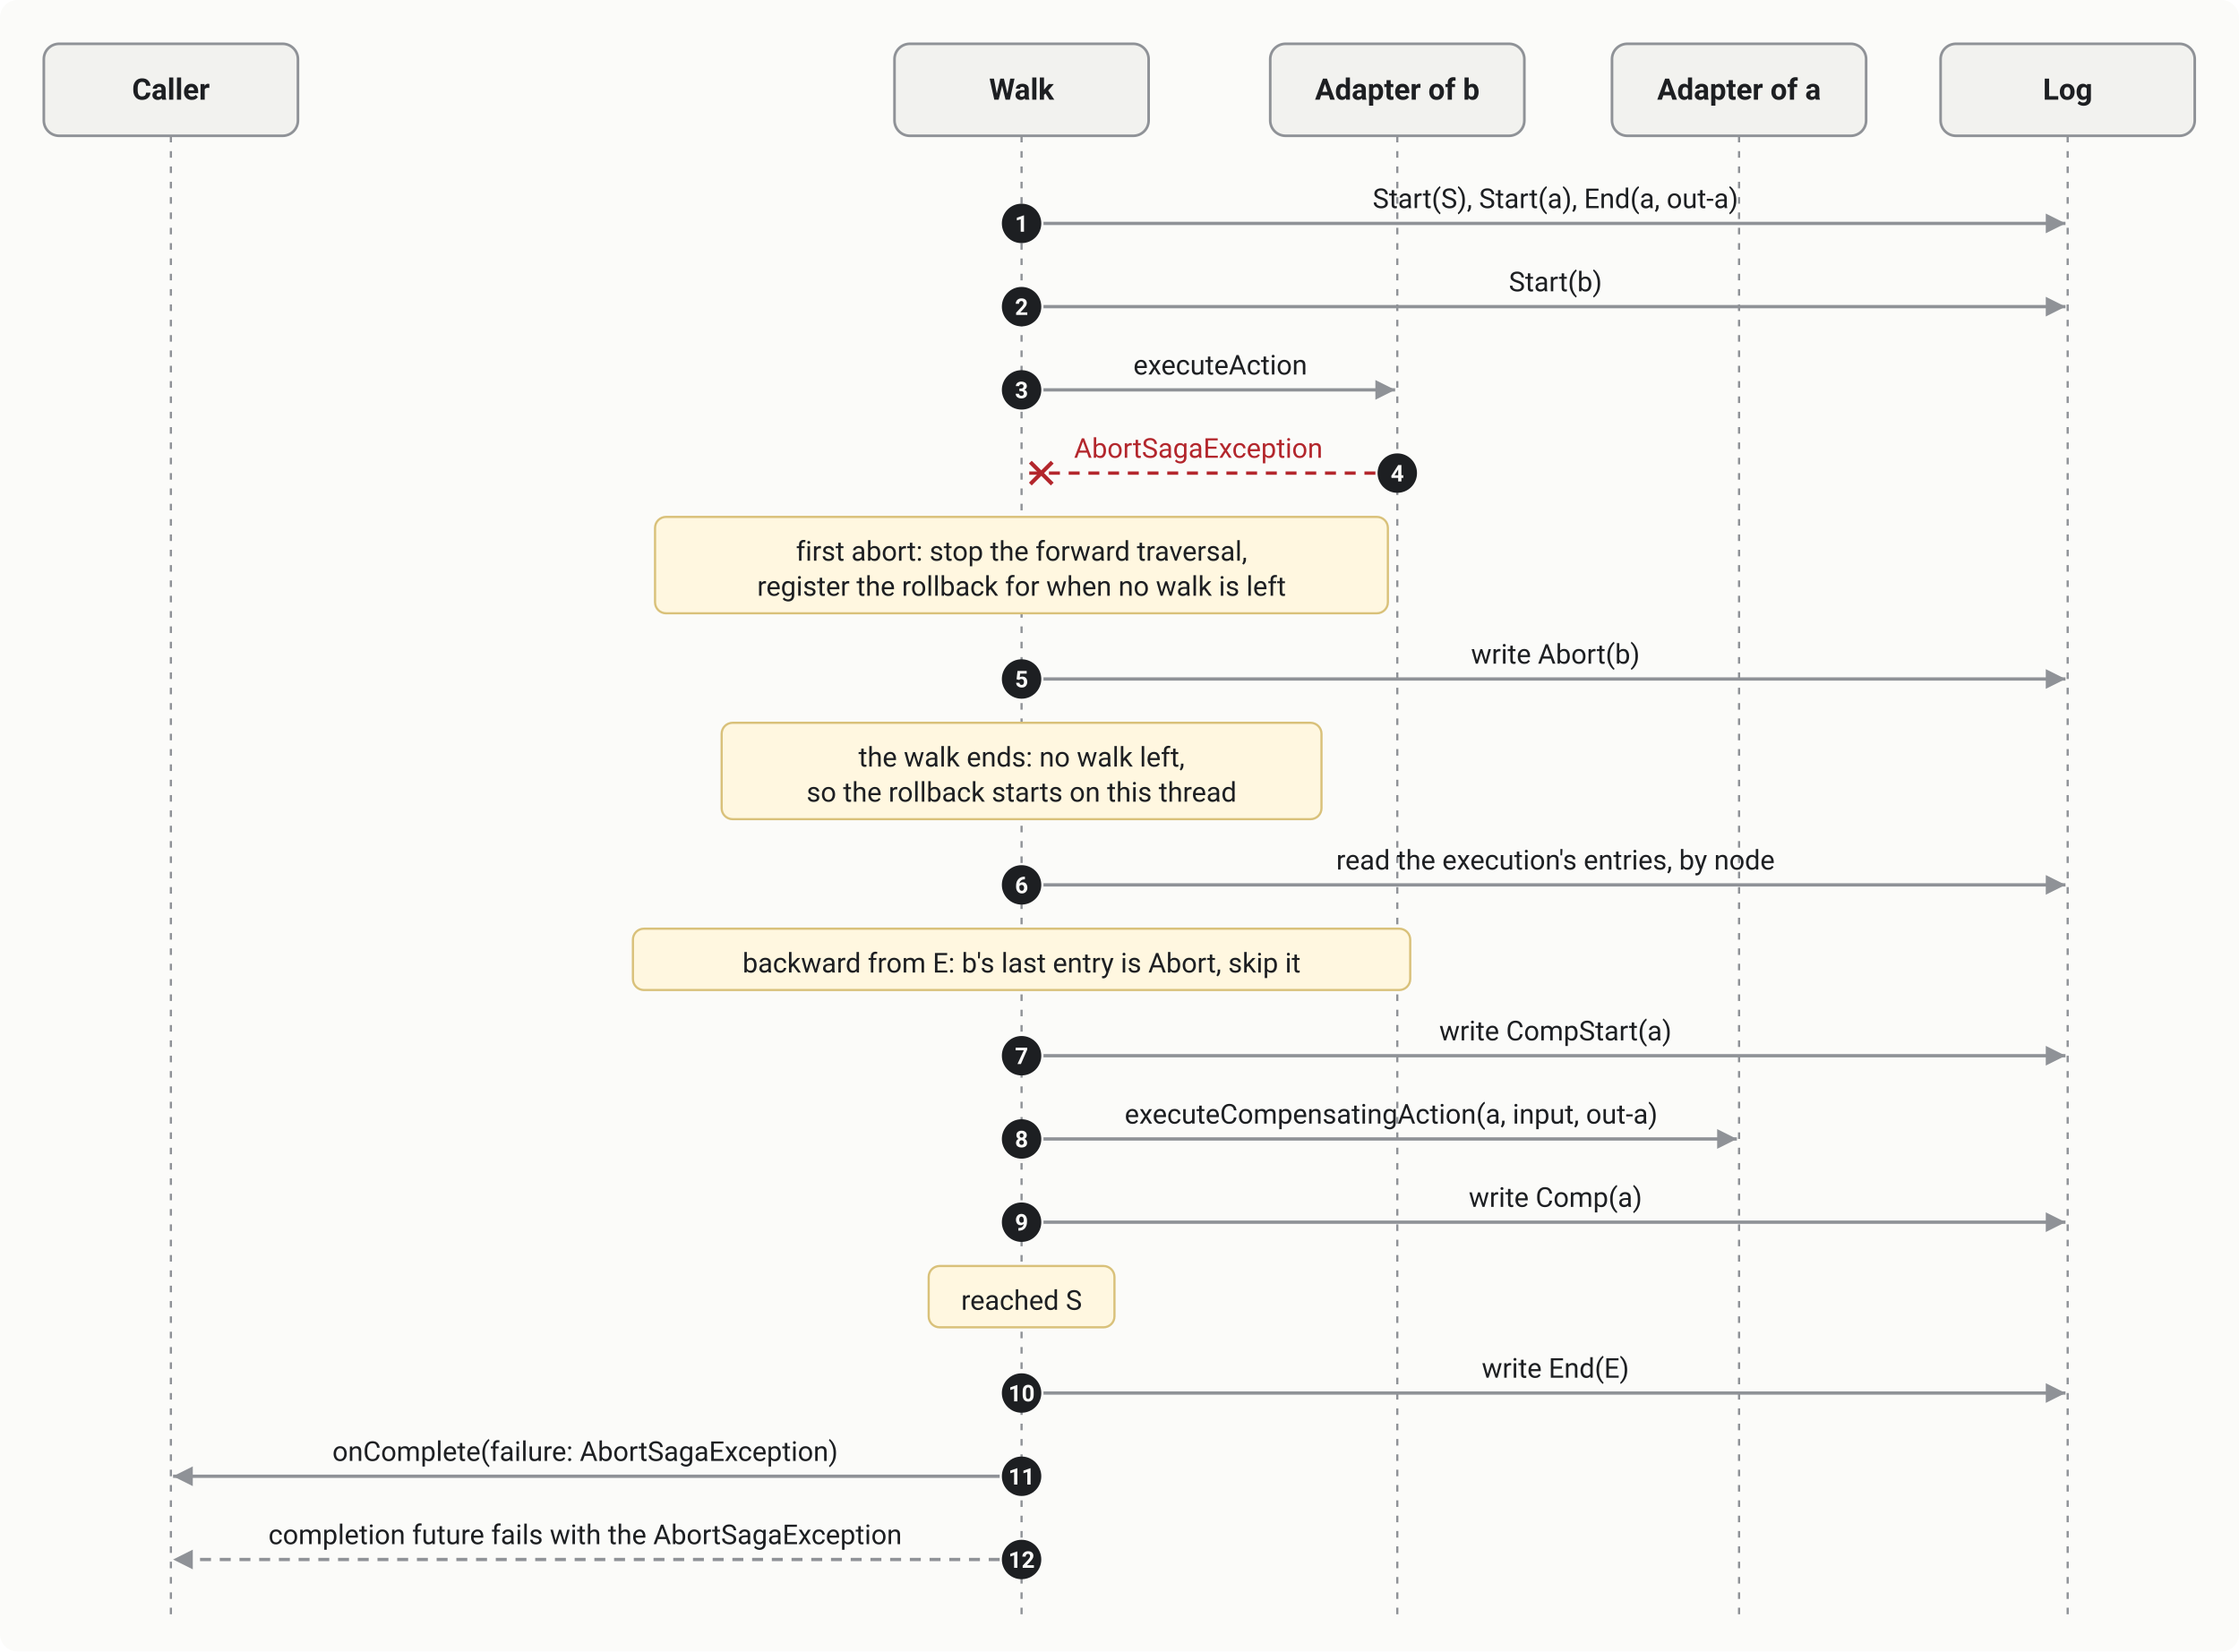
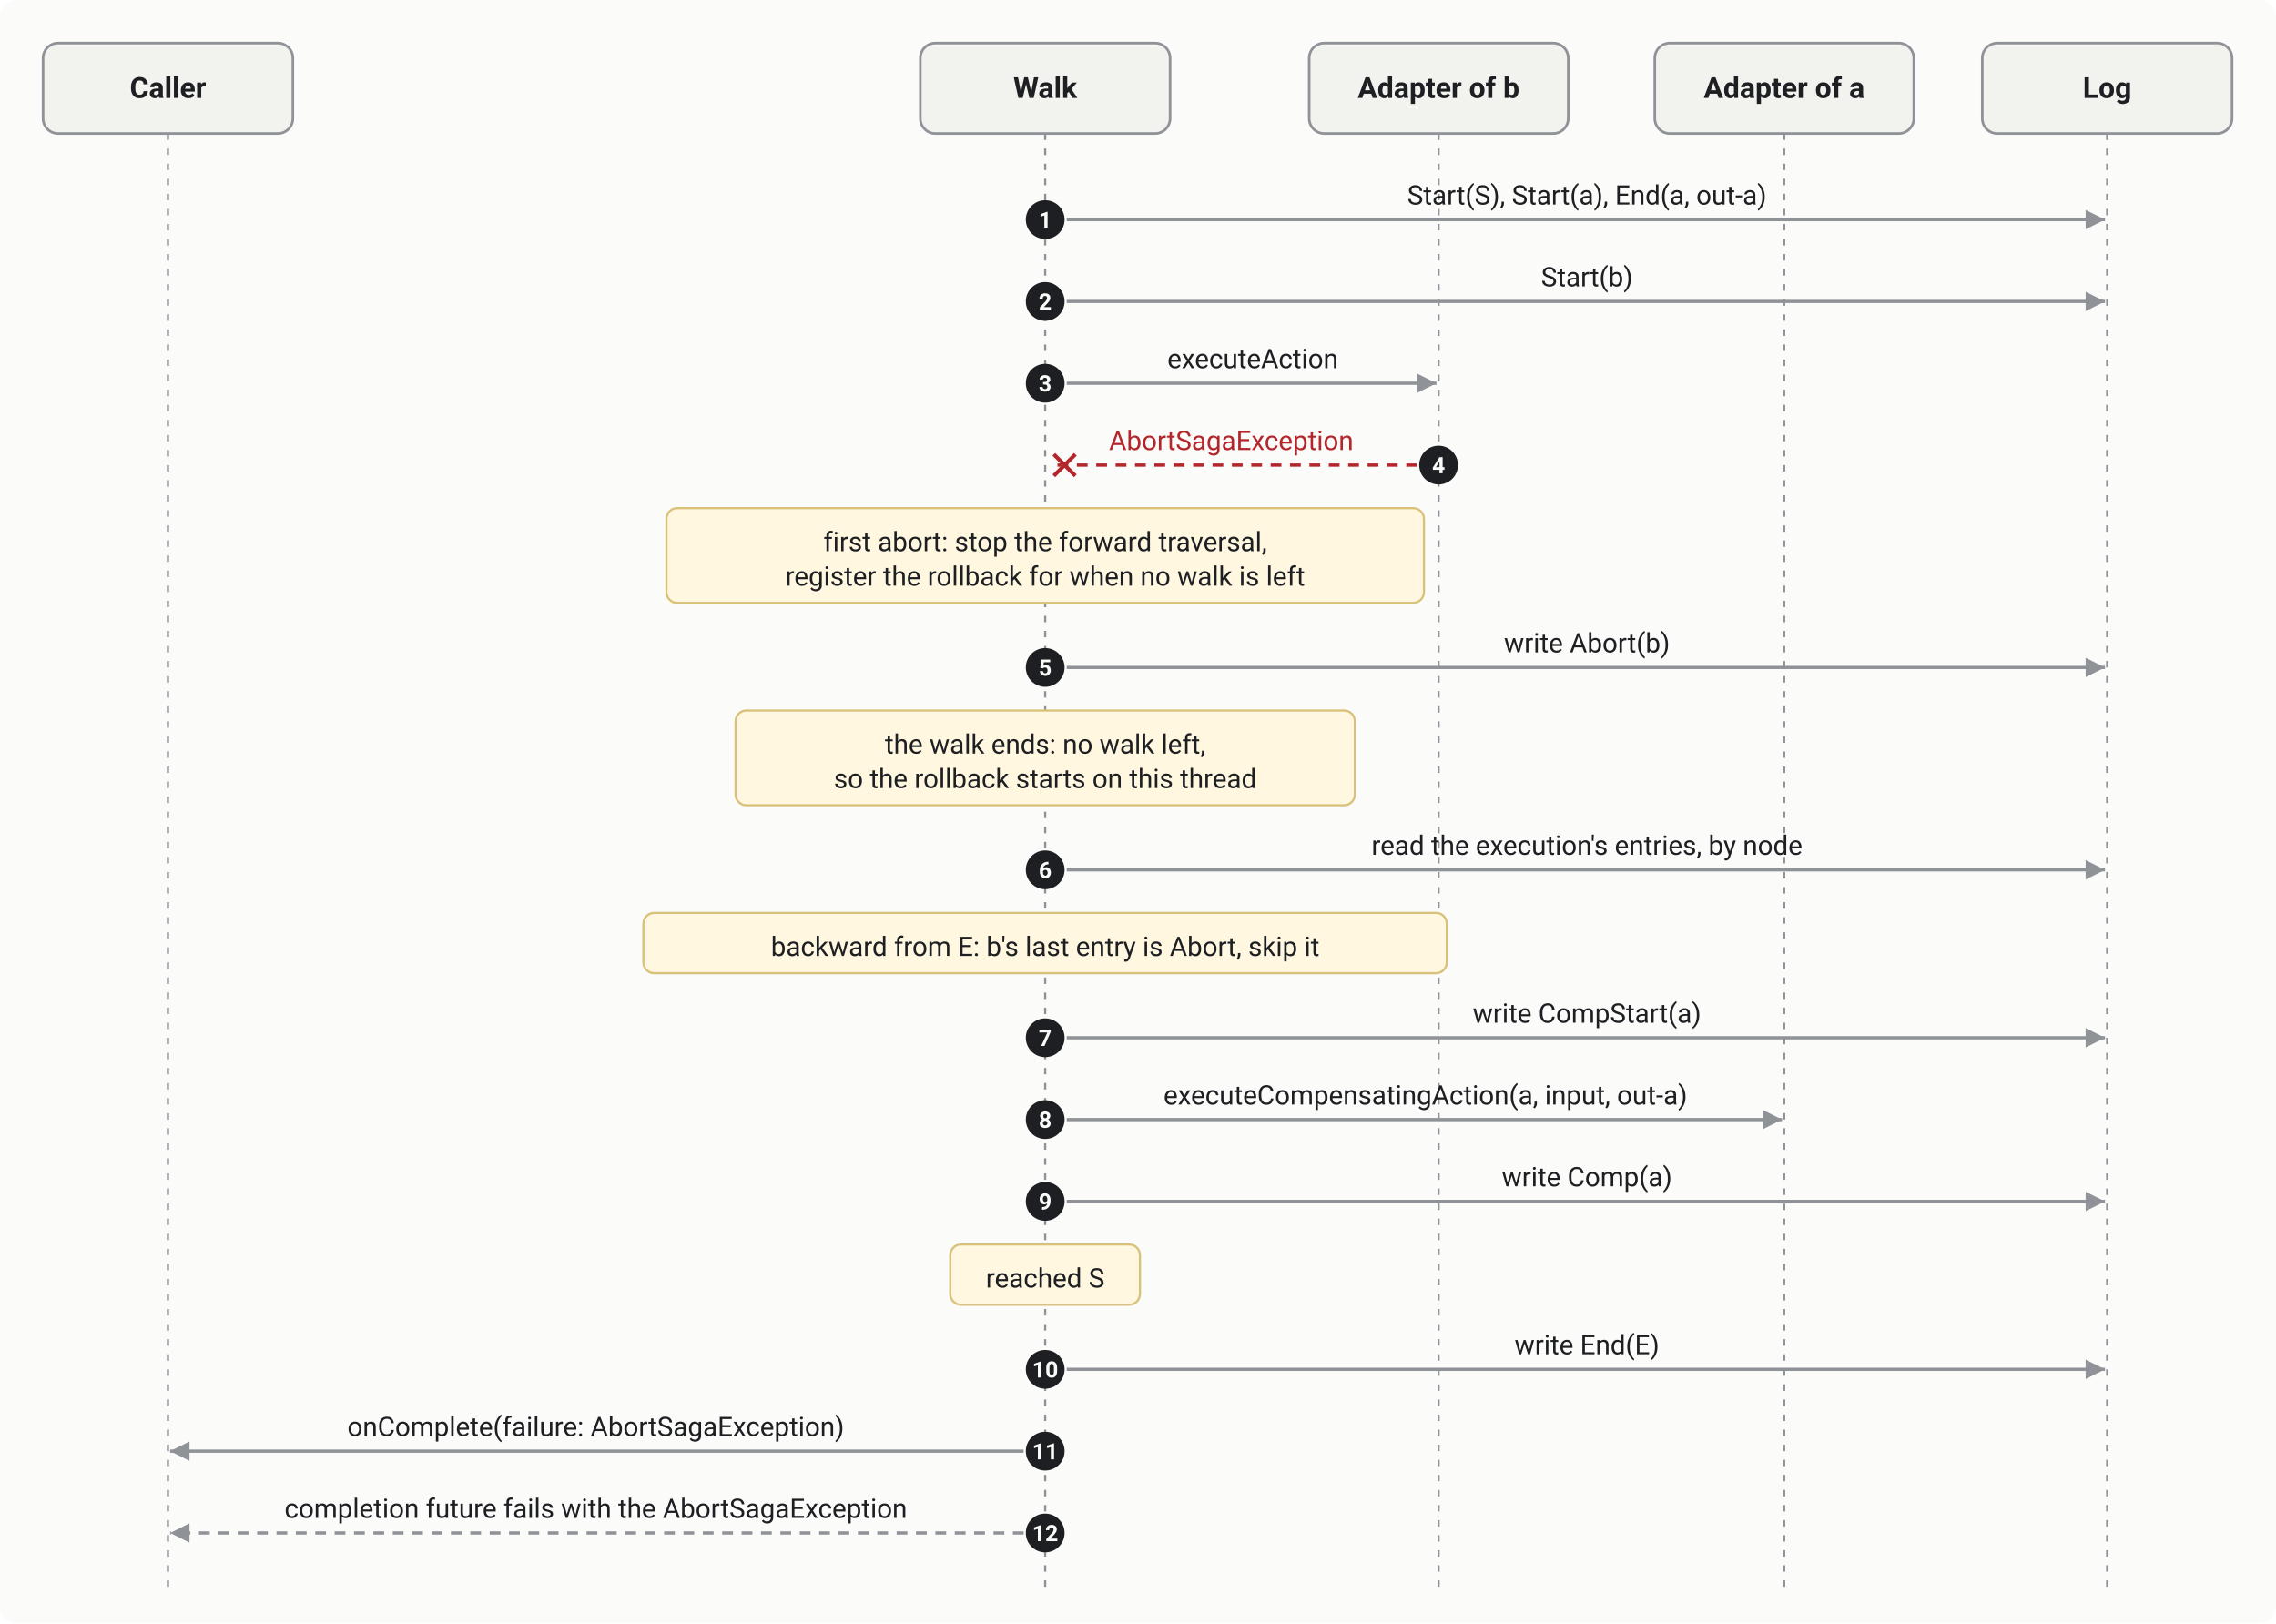
- <svg xmlns="http://www.w3.org/2000/svg" viewBox="0 0 1022 754" width="1022" height="754" role="img" aria-labelledby="abort-title abort-desc">
+ <svg xmlns="http://www.w3.org/2000/svg" viewBox="0 0 1057 754" width="1057" height="754" role="img" aria-labelledby="abort-title abort-desc">
  <style>
.bg{fill:#fbfbf9}
.box{fill:#f2f2ef;stroke:#8f9297;stroke-width:1.2}
.lib{fill:#fbe9ea;stroke:#b3262c;stroke-width:1.5}
.frame{fill:none;stroke:#8f9297;stroke-width:1.2;stroke-dasharray:6 4}
.frame-lib{fill:none;stroke:#b3262c;stroke-width:1.4;stroke-dasharray:6 4}
.group{fill:none;stroke:#8f9297;stroke-width:1.1}
.tab{fill:#f2f2ef;stroke:#8f9297;stroke-width:1.1}
.divider{stroke:#8f9297;stroke-width:1;stroke-dasharray:4 4}
.lifeline{stroke:#8f9297;stroke-width:1;stroke-dasharray:3 4}
.edge{fill:none;stroke:#8f9297;stroke-width:1.5}
.dash{stroke-dasharray:5 4}
.fail{stroke:#b3262c}
.head{fill:#8f9297}
.head-fail{fill:none;stroke:#b3262c;stroke-width:1.8}
.note{fill:#fff7e0;stroke:#d9c17a;stroke-width:1}
.num{fill:#1d1f22}
.num-text{fill:#fbfbf9;font-size:10.5px;font-weight:700}
text{fill:#1d1f22;font-family:ui-sans-serif,system-ui,-apple-system,'Segoe UI',Roboto,sans-serif;font-size:13px}
.title{font-size:13.5px;font-weight:650}
.small{fill:#55595f;font-size:11.5px}
.label{font-size:12.5px}
.mono{font-family:ui-monospace,'SF Mono',Menlo,Consolas,monospace;font-size:12.5px}
.accent{fill:#b3262c}
.ok{fill:#1f7a4d}
@media (prefers-color-scheme: dark){
.bg{fill:#121315}
.box{fill:#202226;stroke:#7b7f86;stroke-width:1.2}
.lib{fill:#3a1c1e;stroke:#f06a70;stroke-width:1.5}
.frame{fill:none;stroke:#7b7f86;stroke-width:1.2;stroke-dasharray:6 4}
.frame-lib{fill:none;stroke:#f06a70;stroke-width:1.4;stroke-dasharray:6 4}
.group{fill:none;stroke:#7b7f86;stroke-width:1.1}
.tab{fill:#202226;stroke:#7b7f86;stroke-width:1.1}
.divider{stroke:#7b7f86;stroke-width:1;stroke-dasharray:4 4}
.lifeline{stroke:#7b7f86;stroke-width:1;stroke-dasharray:3 4}
.edge{fill:none;stroke:#7b7f86;stroke-width:1.5}
.dash{stroke-dasharray:5 4}
.fail{stroke:#ff8a8f}
.head{fill:#7b7f86}
.head-fail{fill:none;stroke:#ff8a8f;stroke-width:1.8}
.note{fill:#2b2617;stroke:#6b5c2c;stroke-width:1}
.num{fill:#e9e9e6}
.num-text{fill:#121315;font-size:10.5px;font-weight:700}
text{fill:#e9e9e6;font-family:ui-sans-serif,system-ui,-apple-system,'Segoe UI',Roboto,sans-serif;font-size:13px}
.title{font-size:13.5px;font-weight:650}
.small{fill:#a8aaad;font-size:11.5px}
.label{font-size:12.5px}
.mono{font-family:ui-monospace,'SF Mono',Menlo,Consolas,monospace;font-size:12.5px}
.accent{fill:#f06a70}
.ok{fill:#5fc995}
}
</style>
  <rect class="bg" width="100%" height="100%" rx="8" />
  <line class="lifeline" x1="78" y1="62" x2="78" y2="738" />
  <rect class="box" x="20" y="20" width="116" height="42" rx="7" />
  <text x="78" y="45.5" class="title" text-anchor="middle">Caller</text>
-   <line class="lifeline" x1="466.3" y1="62" x2="466.3" y2="738" />
-   <rect class="box" x="408.3" y="20" width="116" height="42" rx="7" />
-   <text x="466.3" y="45.5" class="title" text-anchor="middle">Walk</text>
-   <line class="lifeline" x1="637.8" y1="62" x2="637.8" y2="738" />
-   <rect class="box" x="579.8" y="20" width="116" height="42" rx="7" />
-   <text x="637.8" y="45.5" class="title" text-anchor="middle">Adapter of b</text>
-   <line class="lifeline" x1="793.8" y1="62" x2="793.8" y2="738" />
-   <rect class="box" x="735.8" y="20" width="116" height="42" rx="7" />
-   <text x="793.8" y="45.5" class="title" text-anchor="middle">Adapter of a</text>
-   <line class="lifeline" x1="943.8" y1="62" x2="943.8" y2="738" />
-   <rect class="box" x="885.8" y="20" width="116" height="42" rx="7" />
-   <text x="943.8" y="45.5" class="title" text-anchor="middle">Log</text>
-   <line class="edge" x1="476.3" y1="102" x2="942.8" y2="102" />
-   <path class="head" d="M942.8,102 L933.8,106.5 L933.8,97.5 Z" />
-   <text x="710" y="95" class="label" text-anchor="middle">Start(S), Start(a), End(a, out-a)</text>
-   <circle class="num" cx="466.3" cy="102" r="9" />
-   <text x="466.3" y="105.8" class="num-text" text-anchor="middle">1</text>
-   <line class="edge" x1="476.3" y1="140" x2="942.8" y2="140" />
-   <path class="head" d="M942.8,140 L933.8,144.5 L933.8,135.5 Z" />
-   <text x="710" y="133" class="label" text-anchor="middle">Start(b)</text>
-   <circle class="num" cx="466.3" cy="140" r="9" />
-   <text x="466.3" y="143.8" class="num-text" text-anchor="middle">2</text>
-   <line class="edge" x1="476.3" y1="178" x2="636.8" y2="178" />
-   <path class="head" d="M636.8,178 L627.8,182.5 L627.8,173.5 Z" />
-   <text x="557" y="171" class="label" text-anchor="middle">executeAction</text>
-   <circle class="num" cx="466.3" cy="178" r="9" />
-   <text x="466.3" y="181.8" class="num-text" text-anchor="middle">3</text>
-   <line class="edge dash fail" x1="627.8" y1="216" x2="468.3" y2="216" />
-   <path class="head-fail" d="M470.3,211 l10,10 M480.3,211 l-10,10" />
-   <text x="547" y="209" class="label accent" text-anchor="middle">AbortSagaException</text>
-   <circle class="num" cx="637.8" cy="216" r="9" />
-   <text x="637.8" y="219.8" class="num-text" text-anchor="middle">4</text>
-   <rect class="note" x="299" y="236" width="334.5" height="44" rx="5" />
-   <text x="466.3" y="256" class="label" text-anchor="middle">first abort: stop the forward traversal,</text>
-   <text x="466.3" y="272" class="label" text-anchor="middle">register the rollback for when no walk is left</text>
-   <line class="edge" x1="476.3" y1="310" x2="942.8" y2="310" />
-   <path class="head" d="M942.8,310 L933.8,314.5 L933.8,305.5 Z" />
-   <text x="710" y="303" class="label" text-anchor="middle">write Abort(b)</text>
-   <circle class="num" cx="466.3" cy="310" r="9" />
-   <text x="466.3" y="313.8" class="num-text" text-anchor="middle">5</text>
-   <rect class="note" x="329.4" y="330" width="273.8" height="44" rx="5" />
-   <text x="466.3" y="350" class="label" text-anchor="middle">the walk ends: no walk left,</text>
-   <text x="466.3" y="366" class="label" text-anchor="middle">so the rollback starts on this thread</text>
-   <line class="edge" x1="476.3" y1="404" x2="942.8" y2="404" />
-   <path class="head" d="M942.8,404 L933.8,408.5 L933.8,399.5 Z" />
-   <text x="710" y="397" class="label" text-anchor="middle">read the execution's entries, by node</text>
-   <circle class="num" cx="466.3" cy="404" r="9" />
-   <text x="466.3" y="407.8" class="num-text" text-anchor="middle">6</text>
-   <rect class="note" x="288.9" y="424" width="354.8" height="28" rx="5" />
-   <text x="466.3" y="444" class="label" text-anchor="middle">backward from E: b's last entry is Abort, skip it</text>
-   <line class="edge" x1="476.3" y1="482" x2="942.8" y2="482" />
-   <path class="head" d="M942.8,482 L933.8,486.5 L933.8,477.5 Z" />
-   <text x="710" y="475" class="label" text-anchor="middle">write CompStart(a)</text>
-   <circle class="num" cx="466.3" cy="482" r="9" />
-   <text x="466.3" y="485.8" class="num-text" text-anchor="middle">7</text>
-   <line class="edge" x1="476.3" y1="520" x2="792.8" y2="520" />
-   <path class="head" d="M792.8,520 L783.8,524.5 L783.8,515.5 Z" />
-   <text x="635" y="513" class="label" text-anchor="middle">executeCompensatingAction(a, input, out-a)</text>
-   <circle class="num" cx="466.3" cy="520" r="9" />
-   <text x="466.3" y="523.8" class="num-text" text-anchor="middle">8</text>
-   <line class="edge" x1="476.3" y1="558" x2="942.8" y2="558" />
-   <path class="head" d="M942.8,558 L933.8,562.5 L933.8,553.5 Z" />
-   <text x="710" y="551" class="label" text-anchor="middle">write Comp(a)</text>
-   <circle class="num" cx="466.3" cy="558" r="9" />
-   <text x="466.3" y="561.8" class="num-text" text-anchor="middle">9</text>
-   <rect class="note" x="423.9" y="578" width="84.8" height="28" rx="5" />
-   <text x="466.3" y="598" class="label" text-anchor="middle">reached S</text>
-   <line class="edge" x1="476.3" y1="636" x2="942.8" y2="636" />
-   <path class="head" d="M942.8,636 L933.8,640.5 L933.8,631.5 Z" />
-   <text x="710" y="629" class="label" text-anchor="middle">write End(E)</text>
-   <circle class="num" cx="466.3" cy="636" r="9" />
-   <text x="466.3" y="639.8" class="num-text" text-anchor="middle">10</text>
-   <line class="edge" x1="456.3" y1="674" x2="79" y2="674" />
+   <line class="lifeline" x1="485.4" y1="62" x2="485.4" y2="738" />
+   <rect class="box" x="427.4" y="20" width="116" height="42" rx="7" />
+   <text x="485.4" y="45.5" class="title" text-anchor="middle">Walk</text>
+   <line class="lifeline" x1="668.1" y1="62" x2="668.1" y2="738" />
+   <rect class="box" x="608" y="20" width="120.3" height="42" rx="7" />
+   <text x="668.1" y="45.5" class="title" text-anchor="middle">Adapter of b</text>
+   <line class="lifeline" x1="828.6" y1="62" x2="828.6" y2="738" />
+   <rect class="box" x="768.5" y="20" width="120.3" height="42" rx="7" />
+   <text x="828.6" y="45.5" class="title" text-anchor="middle">Adapter of a</text>
+   <line class="lifeline" x1="978.6" y1="62" x2="978.6" y2="738" />
+   <rect class="box" x="920.6" y="20" width="116" height="42" rx="7" />
+   <text x="978.6" y="45.5" class="title" text-anchor="middle">Log</text>
+   <line class="edge" x1="495.4" y1="102" x2="977.6" y2="102" />
+   <path class="head" d="M977.6,102 L968.6,106.5 L968.6,97.5 Z" />
+   <text x="737" y="95" class="label" text-anchor="middle">Start(S), Start(a), End(a, out-a)</text>
+   <circle class="num" cx="485.4" cy="102" r="9" />
+   <text x="485.4" y="105.8" class="num-text" text-anchor="middle">1</text>
+   <line class="edge" x1="495.4" y1="140" x2="977.6" y2="140" />
+   <path class="head" d="M977.6,140 L968.6,144.5 L968.6,135.5 Z" />
+   <text x="737" y="133" class="label" text-anchor="middle">Start(b)</text>
+   <circle class="num" cx="485.4" cy="140" r="9" />
+   <text x="485.4" y="143.8" class="num-text" text-anchor="middle">2</text>
+   <line class="edge" x1="495.4" y1="178" x2="667.1" y2="178" />
+   <path class="head" d="M667.1,178 L658.1,182.5 L658.1,173.5 Z" />
+   <text x="581.8" y="171" class="label" text-anchor="middle">executeAction</text>
+   <circle class="num" cx="485.4" cy="178" r="9" />
+   <text x="485.4" y="181.8" class="num-text" text-anchor="middle">3</text>
+   <line class="edge dash fail" x1="658.1" y1="216" x2="487.4" y2="216" />
+   <path class="head-fail" d="M489.4,211 l10,10 M499.4,211 l-10,10" />
+   <text x="571.8" y="209" class="label accent" text-anchor="middle">AbortSagaException</text>
+   <circle class="num" cx="668.1" cy="216" r="9" />
+   <text x="668.1" y="219.8" class="num-text" text-anchor="middle">4</text>
+   <rect class="note" x="309.5" y="236" width="351.8" height="44" rx="5" />
+   <text x="485.4" y="256" class="label" text-anchor="middle">first abort: stop the forward traversal,</text>
+   <text x="485.4" y="272" class="label" text-anchor="middle">register the rollback for when no walk is left</text>
+   <line class="edge" x1="495.4" y1="310" x2="977.6" y2="310" />
+   <path class="head" d="M977.6,310 L968.6,314.5 L968.6,305.5 Z" />
+   <text x="737" y="303" class="label" text-anchor="middle">write Abort(b)</text>
+   <circle class="num" cx="485.4" cy="310" r="9" />
+   <text x="485.4" y="313.8" class="num-text" text-anchor="middle">5</text>
+   <rect class="note" x="341.6" y="330" width="287.6" height="44" rx="5" />
+   <text x="485.4" y="350" class="label" text-anchor="middle">the walk ends: no walk left,</text>
+   <text x="485.4" y="366" class="label" text-anchor="middle">so the rollback starts on this thread</text>
+   <line class="edge" x1="495.4" y1="404" x2="977.6" y2="404" />
+   <path class="head" d="M977.6,404 L968.6,408.5 L968.6,399.5 Z" />
+   <text x="737" y="397" class="label" text-anchor="middle">read the execution's entries, by node</text>
+   <circle class="num" cx="485.4" cy="404" r="9" />
+   <text x="485.4" y="407.8" class="num-text" text-anchor="middle">6</text>
+   <rect class="note" x="298.8" y="424" width="373.1" height="28" rx="5" />
+   <text x="485.4" y="444" class="label" text-anchor="middle">backward from E: b's last entry is Abort, skip it</text>
+   <line class="edge" x1="495.4" y1="482" x2="977.6" y2="482" />
+   <path class="head" d="M977.6,482 L968.6,486.5 L968.6,477.5 Z" />
+   <text x="737" y="475" class="label" text-anchor="middle">write CompStart(a)</text>
+   <circle class="num" cx="485.4" cy="482" r="9" />
+   <text x="485.4" y="485.8" class="num-text" text-anchor="middle">7</text>
+   <line class="edge" x1="495.4" y1="520" x2="827.6" y2="520" />
+   <path class="head" d="M827.6,520 L818.6,524.5 L818.6,515.5 Z" />
+   <text x="662" y="513" class="label" text-anchor="middle">executeCompensatingAction(a, input, out-a)</text>
+   <circle class="num" cx="485.4" cy="520" r="9" />
+   <text x="485.4" y="523.8" class="num-text" text-anchor="middle">8</text>
+   <line class="edge" x1="495.4" y1="558" x2="977.6" y2="558" />
+   <path class="head" d="M977.6,558 L968.6,562.5 L968.6,553.5 Z" />
+   <text x="737" y="551" class="label" text-anchor="middle">write Comp(a)</text>
+   <circle class="num" cx="485.4" cy="558" r="9" />
+   <text x="485.4" y="561.8" class="num-text" text-anchor="middle">9</text>
+   <rect class="note" x="441.3" y="578" width="88.1" height="28" rx="5" />
+   <text x="485.4" y="598" class="label" text-anchor="middle">reached S</text>
+   <line class="edge" x1="495.4" y1="636" x2="977.6" y2="636" />
+   <path class="head" d="M977.6,636 L968.6,640.5 L968.6,631.5 Z" />
+   <text x="737" y="629" class="label" text-anchor="middle">write End(E)</text>
+   <circle class="num" cx="485.4" cy="636" r="9" />
+   <text x="485.4" y="639.8" class="num-text" text-anchor="middle">10</text>
+   <line class="edge" x1="475.4" y1="674" x2="79" y2="674" />
  <path class="head" d="M79,674 L88,669.5 L88,678.5 Z" />
-   <text x="267.1" y="667" class="label" text-anchor="middle">onComplete(failure: AbortSagaException)</text>
-   <circle class="num" cx="466.3" cy="674" r="9" />
-   <text x="466.3" y="677.8" class="num-text" text-anchor="middle">11</text>
-   <line class="edge dash" x1="456.3" y1="712" x2="79" y2="712" />
+   <text x="276.7" y="667" class="label" text-anchor="middle">onComplete(failure: AbortSagaException)</text>
+   <circle class="num" cx="485.4" cy="674" r="9" />
+   <text x="485.4" y="677.8" class="num-text" text-anchor="middle">11</text>
+   <line class="edge dash" x1="475.4" y1="712" x2="79" y2="712" />
  <path class="head" d="M79,712 L88,707.5 L88,716.5 Z" />
-   <text x="267.1" y="705" class="label" text-anchor="middle">completion future fails with the AbortSagaException</text>
-   <circle class="num" cx="466.3" cy="712" r="9" />
-   <text x="466.3" y="715.8" class="num-text" text-anchor="middle">12</text>
+   <text x="276.7" y="705" class="label" text-anchor="middle">completion future fails with the AbortSagaException</text>
+   <circle class="num" cx="485.4" cy="712" r="9" />
+   <text x="485.4" y="715.8" class="num-text" text-anchor="middle">12</text>
</svg>
